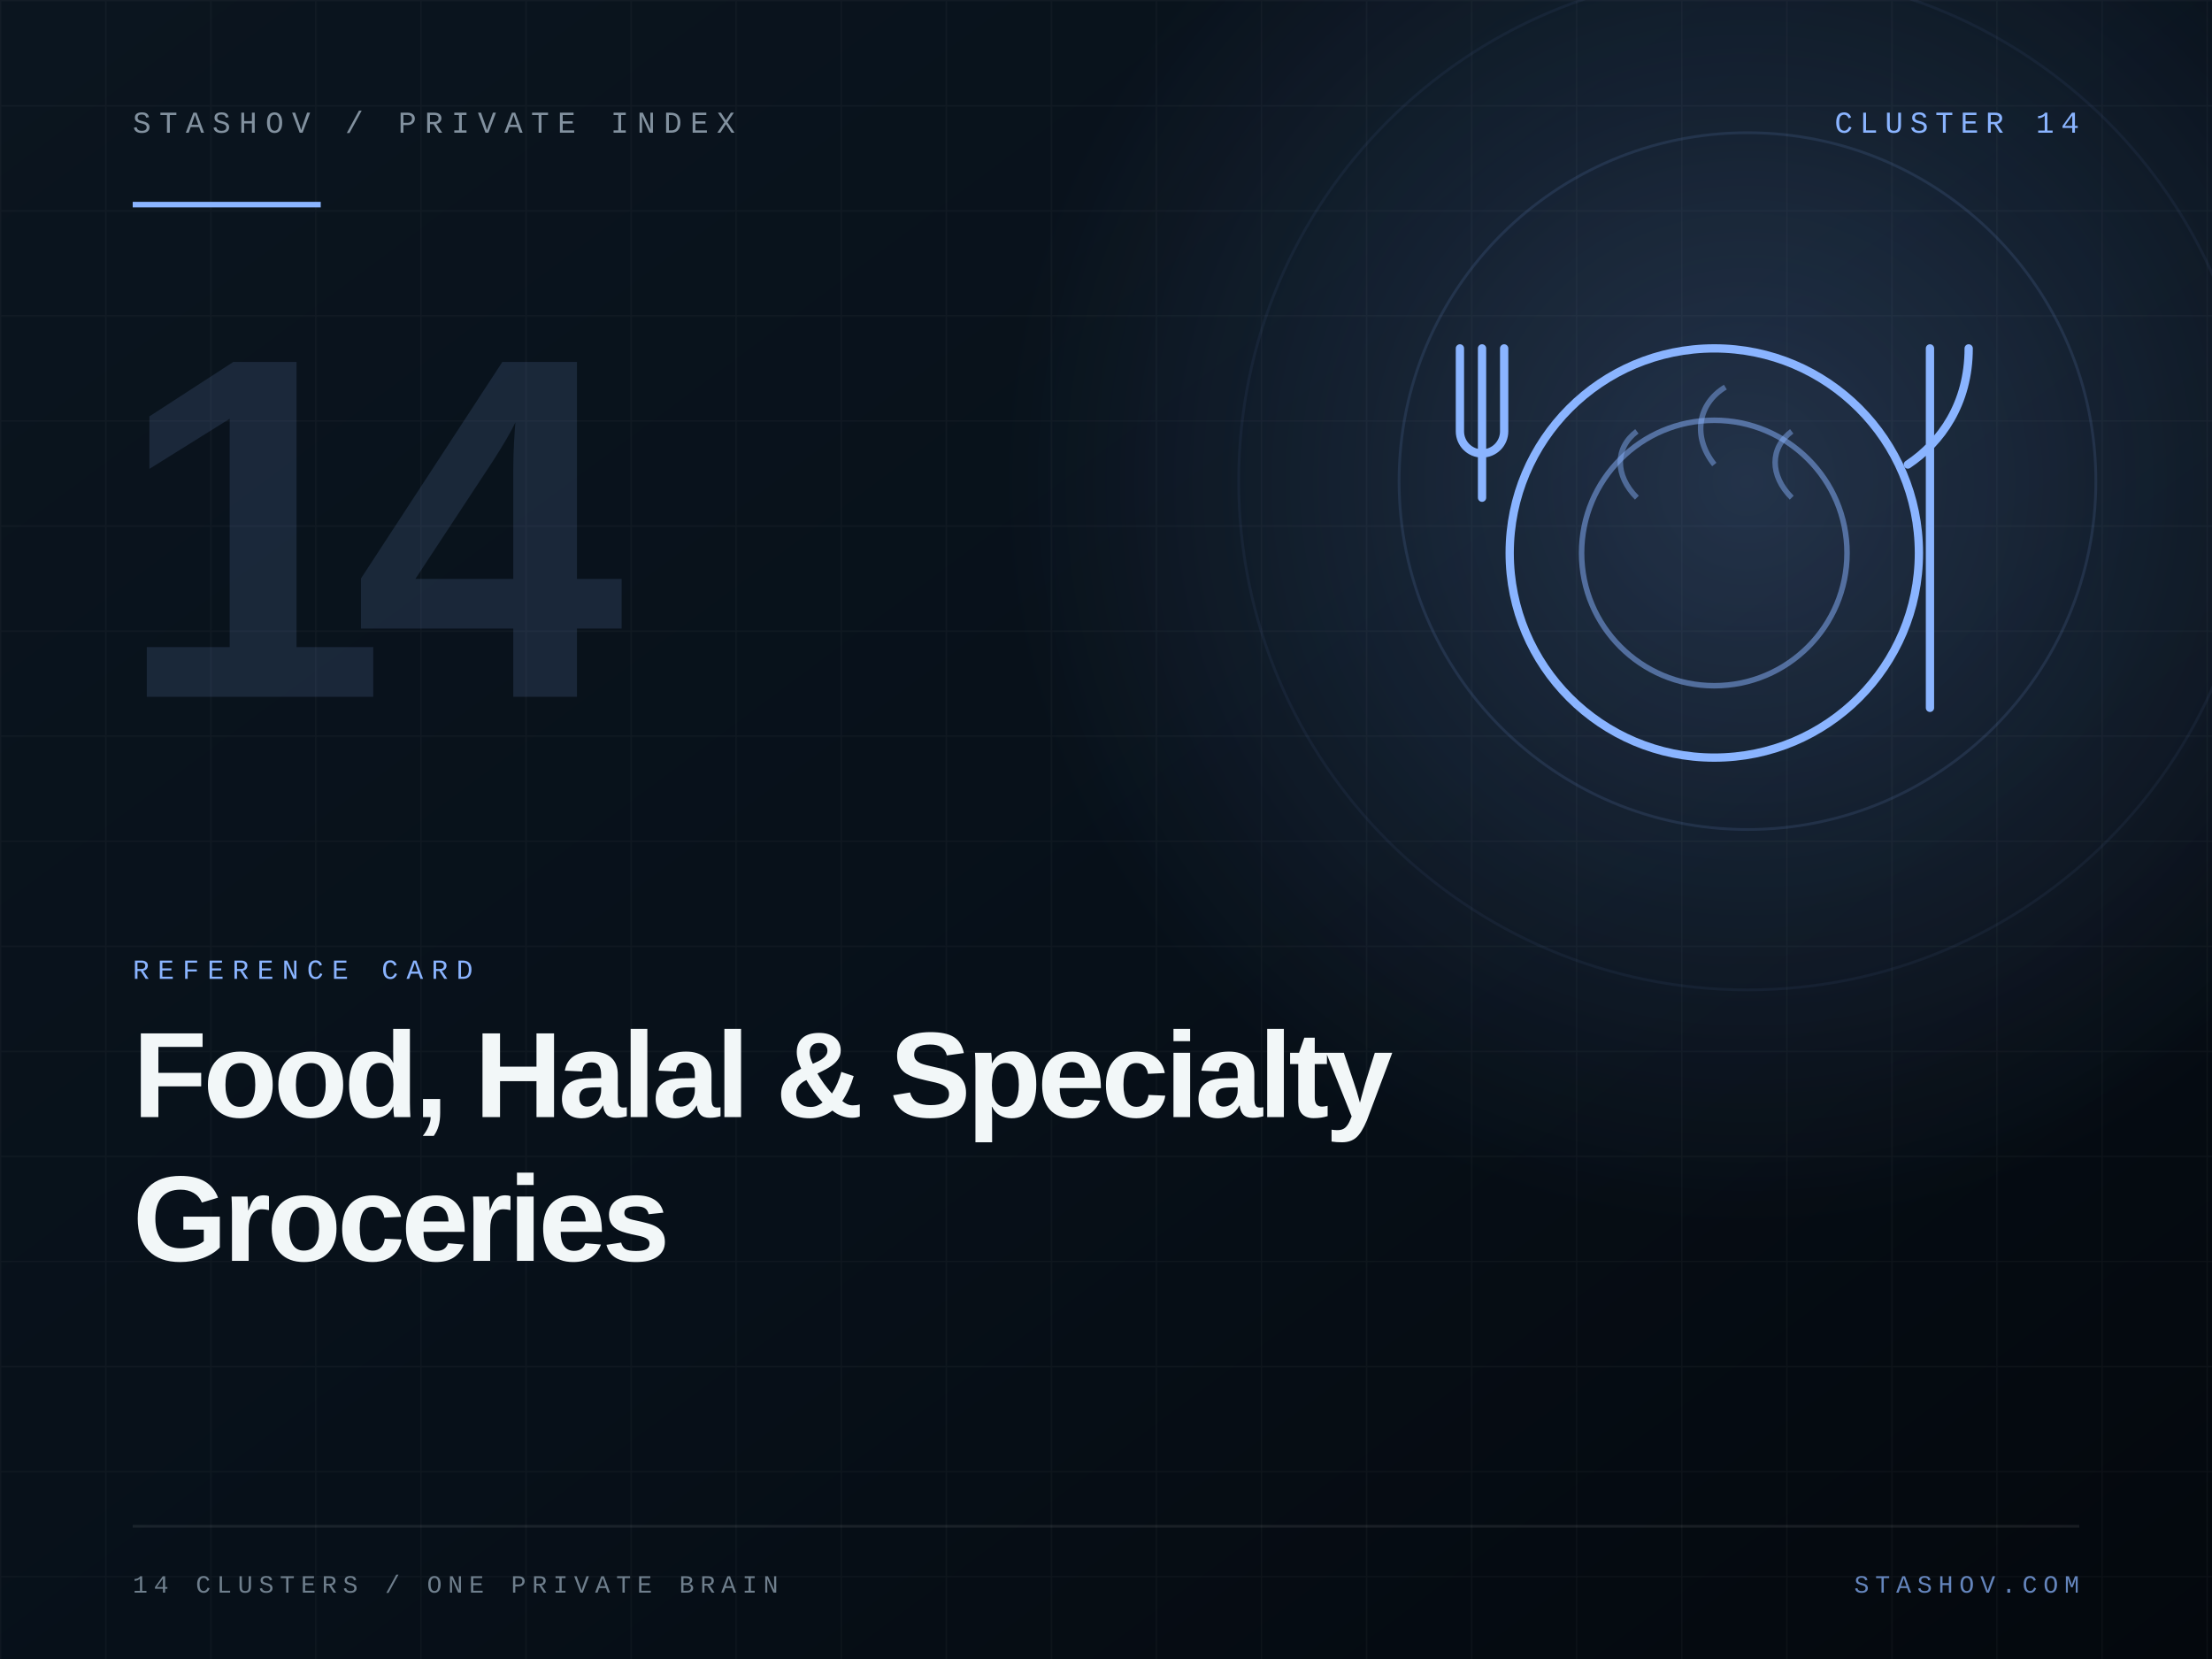
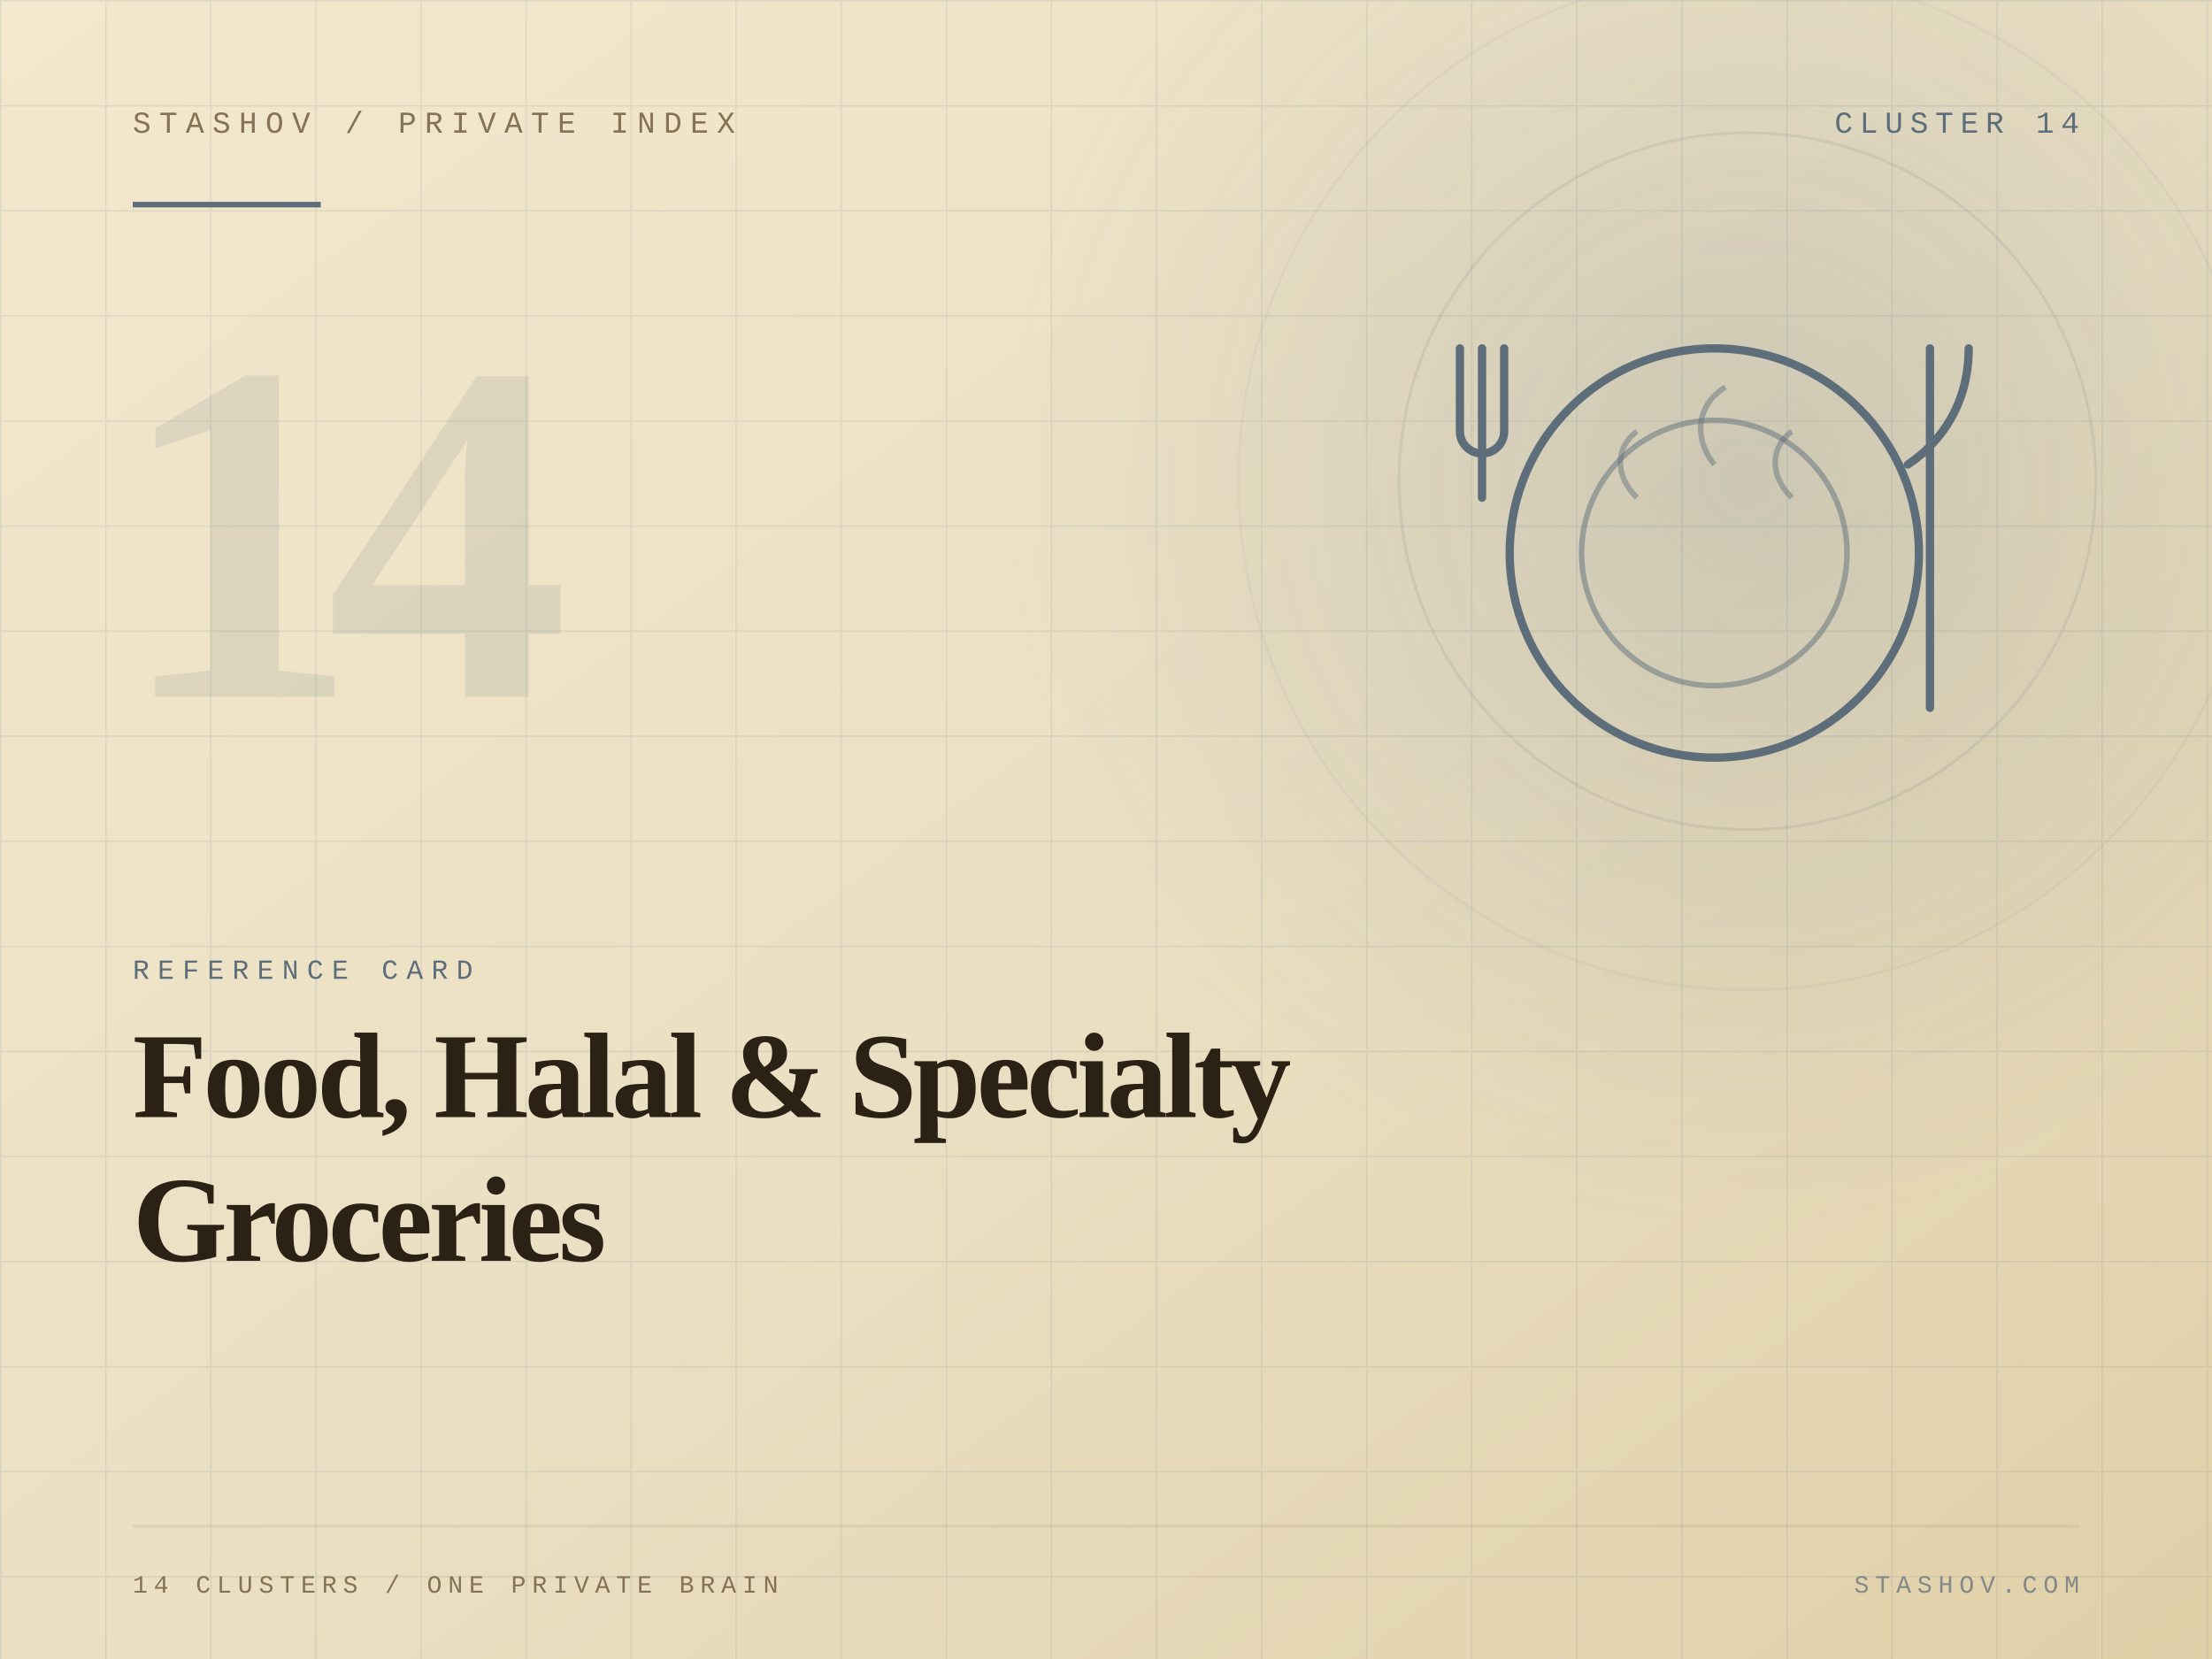
<svg xmlns="http://www.w3.org/2000/svg" width="800" height="600" viewBox="0 0 800 600" role="img" aria-label="Food, Halal &amp; Specialty Groceries reference card">
  <defs>
    <linearGradient id="bg" x1="0" y1="0" x2="1" y2="1">
-       <stop offset="0" stop-color="#0b151f" />
-       <stop offset="0.55" stop-color="#071019" />
-       <stop offset="1" stop-color="#04080d" />
+       <stop offset="0" stop-color="#f3e8cd" />
+       <stop offset="0.55" stop-color="#eadfc2" />
+       <stop offset="1" stop-color="#e0d0a8" />
    </linearGradient>
    <radialGradient id="glow" cx="0.5" cy="0.5" r="0.5">
-       <stop offset="0" stop-color="#8ab4ff" stop-opacity="0.3" />
-       <stop offset="1" stop-color="#8ab4ff" stop-opacity="0" />
+       <stop offset="0" stop-color="#5d6d7a" stop-opacity="0.3" />
+       <stop offset="1" stop-color="#5d6d7a" stop-opacity="0" />
    </radialGradient>
    <pattern id="grid" width="38" height="38" patternUnits="userSpaceOnUse">
-       <path d="M38 0H0V38" fill="none" stroke="#ffffff" stroke-opacity="0.035" />
+       <path d="M38 0H0V38" fill="none" stroke="#31517e" stroke-opacity="0.10" />
    </pattern>
  </defs>
  <rect width="800" height="600" fill="url(#bg)" />
  <rect width="800" height="600" fill="url(#grid)" />
  <circle cx="632" cy="174" r="270" fill="url(#glow)" opacity="0.7" />
-   <circle cx="632" cy="174" r="126" fill="none" stroke="#8ab4ff" stroke-opacity="0.12" stroke-width="1" />
-   <circle cx="632" cy="174" r="184" fill="none" stroke="#8ab4ff" stroke-opacity="0.06" stroke-width="1" />
-   <path d="M48 74h68" stroke="#8ab4ff" stroke-width="2" />
-   <text x="48" y="48" fill="#82919f" font-family="Consolas, 'Courier New', monospace" font-size="11" letter-spacing="3">STASHOV / PRIVATE INDEX</text>
-   <text x="752" y="48" text-anchor="end" fill="#8ab4ff" font-family="Consolas, 'Courier New', monospace" font-size="11" letter-spacing="2.5">CLUSTER 14</text>
-   <text x="42" y="252" fill="#8ab4ff" fill-opacity="0.13" font-family="'Segoe UI', Arial, sans-serif" font-size="176" font-weight="700" letter-spacing="-12">14</text>
+   <circle cx="632" cy="174" r="126" fill="none" stroke="#5d6d7a" stroke-opacity="0.12" stroke-width="1" />
+   <circle cx="632" cy="174" r="184" fill="none" stroke="#5d6d7a" stroke-opacity="0.06" stroke-width="1" />
+   <path d="M48 74h68" stroke="#5d6d7a" stroke-width="2" />
+   <text x="48" y="48" fill="#857254" font-family="Consolas, 'Courier New', monospace" font-size="11" letter-spacing="3">STASHOV / PRIVATE INDEX</text>
+   <text x="752" y="48" text-anchor="end" fill="#5d6d7a" font-family="Consolas, 'Courier New', monospace" font-size="11" letter-spacing="2.5">CLUSTER 14</text>
+   <text x="42" y="252" fill="#5d6d7a" fill-opacity="0.13" font-family="Georgia, 'Times New Roman', serif" font-size="176" font-weight="700" letter-spacing="-12">14</text>
  <g transform="translate(500 72)">
-     <circle cx="120" cy="128" r="74" fill="none" stroke="#8ab4ff" stroke-width="3" />
-     <circle cx="120" cy="128" r="48" fill="none" stroke="#8ab4ff" stroke-width="2" opacity="0.5" />
-     <path d="M36 54v54M28 54v30a8 8 0 0 0 16 0V54M198 54v130M212 54c0 20-10 34-22 42" fill="none" stroke="#8ab4ff" stroke-width="3" stroke-linecap="round" />
-     <path d="M92 108c-8-8-8-18 0-24M120 96c-8-10-6-22 4-28M148 108c-8-8-8-18 0-24" fill="none" stroke="#8ab4ff" stroke-width="2" opacity="0.45" />
+     <circle cx="120" cy="128" r="74" fill="none" stroke="#5d6d7a" stroke-width="3" />
+     <circle cx="120" cy="128" r="48" fill="none" stroke="#5d6d7a" stroke-width="2" opacity="0.5" />
+     <path d="M36 54v54M28 54v30a8 8 0 0 0 16 0V54M198 54v130M212 54c0 20-10 34-22 42" fill="none" stroke="#5d6d7a" stroke-width="3" stroke-linecap="round" />
+     <path d="M92 108c-8-8-8-18 0-24M120 96c-8-10-6-22 4-28M148 108c-8-8-8-18 0-24" fill="none" stroke="#5d6d7a" stroke-width="2" opacity="0.45" />
  </g>
-   <text x="48" y="354" fill="#8ab4ff" font-family="Consolas, 'Courier New', monospace" font-size="10" letter-spacing="3">REFERENCE CARD</text>
-   <text x="48" y="404" fill="#f2f7f8" font-family="'Segoe UI', Arial, sans-serif" font-size="44" font-weight="600" letter-spacing="-1.4">
+   <text x="48" y="354" fill="#5d6d7a" font-family="Consolas, 'Courier New', monospace" font-size="10" letter-spacing="3">REFERENCE CARD</text>
+   <text x="48" y="404" fill="#2b2115" font-family="Georgia, 'Times New Roman', serif" font-size="44" font-weight="600" letter-spacing="-1.4">
    <tspan x="48" dy="0">Food, Halal &amp; Specialty</tspan>
    <tspan x="48" dy="52">Groceries</tspan>
  </text>
-   <path d="M48 552h704" stroke="#ffffff" stroke-opacity="0.08" />
-   <text x="48" y="576" fill="#6f7f8d" font-family="Consolas, 'Courier New', monospace" font-size="9" letter-spacing="2.2">14 CLUSTERS / ONE PRIVATE BRAIN</text>
-   <text x="752" y="576" text-anchor="end" fill="#8ab4ff" fill-opacity="0.72" font-family="Consolas, 'Courier New', monospace" font-size="9" letter-spacing="2.2">STASHOV.COM</text>
+   <path d="M48 552h704" stroke="#4a3823" stroke-opacity="0.08" />
+   <text x="48" y="576" fill="#857254" font-family="Consolas, 'Courier New', monospace" font-size="9" letter-spacing="2.2">14 CLUSTERS / ONE PRIVATE BRAIN</text>
+   <text x="752" y="576" text-anchor="end" fill="#5d6d7a" fill-opacity="0.72" font-family="Consolas, 'Courier New', monospace" font-size="9" letter-spacing="2.2">STASHOV.COM</text>
</svg>
